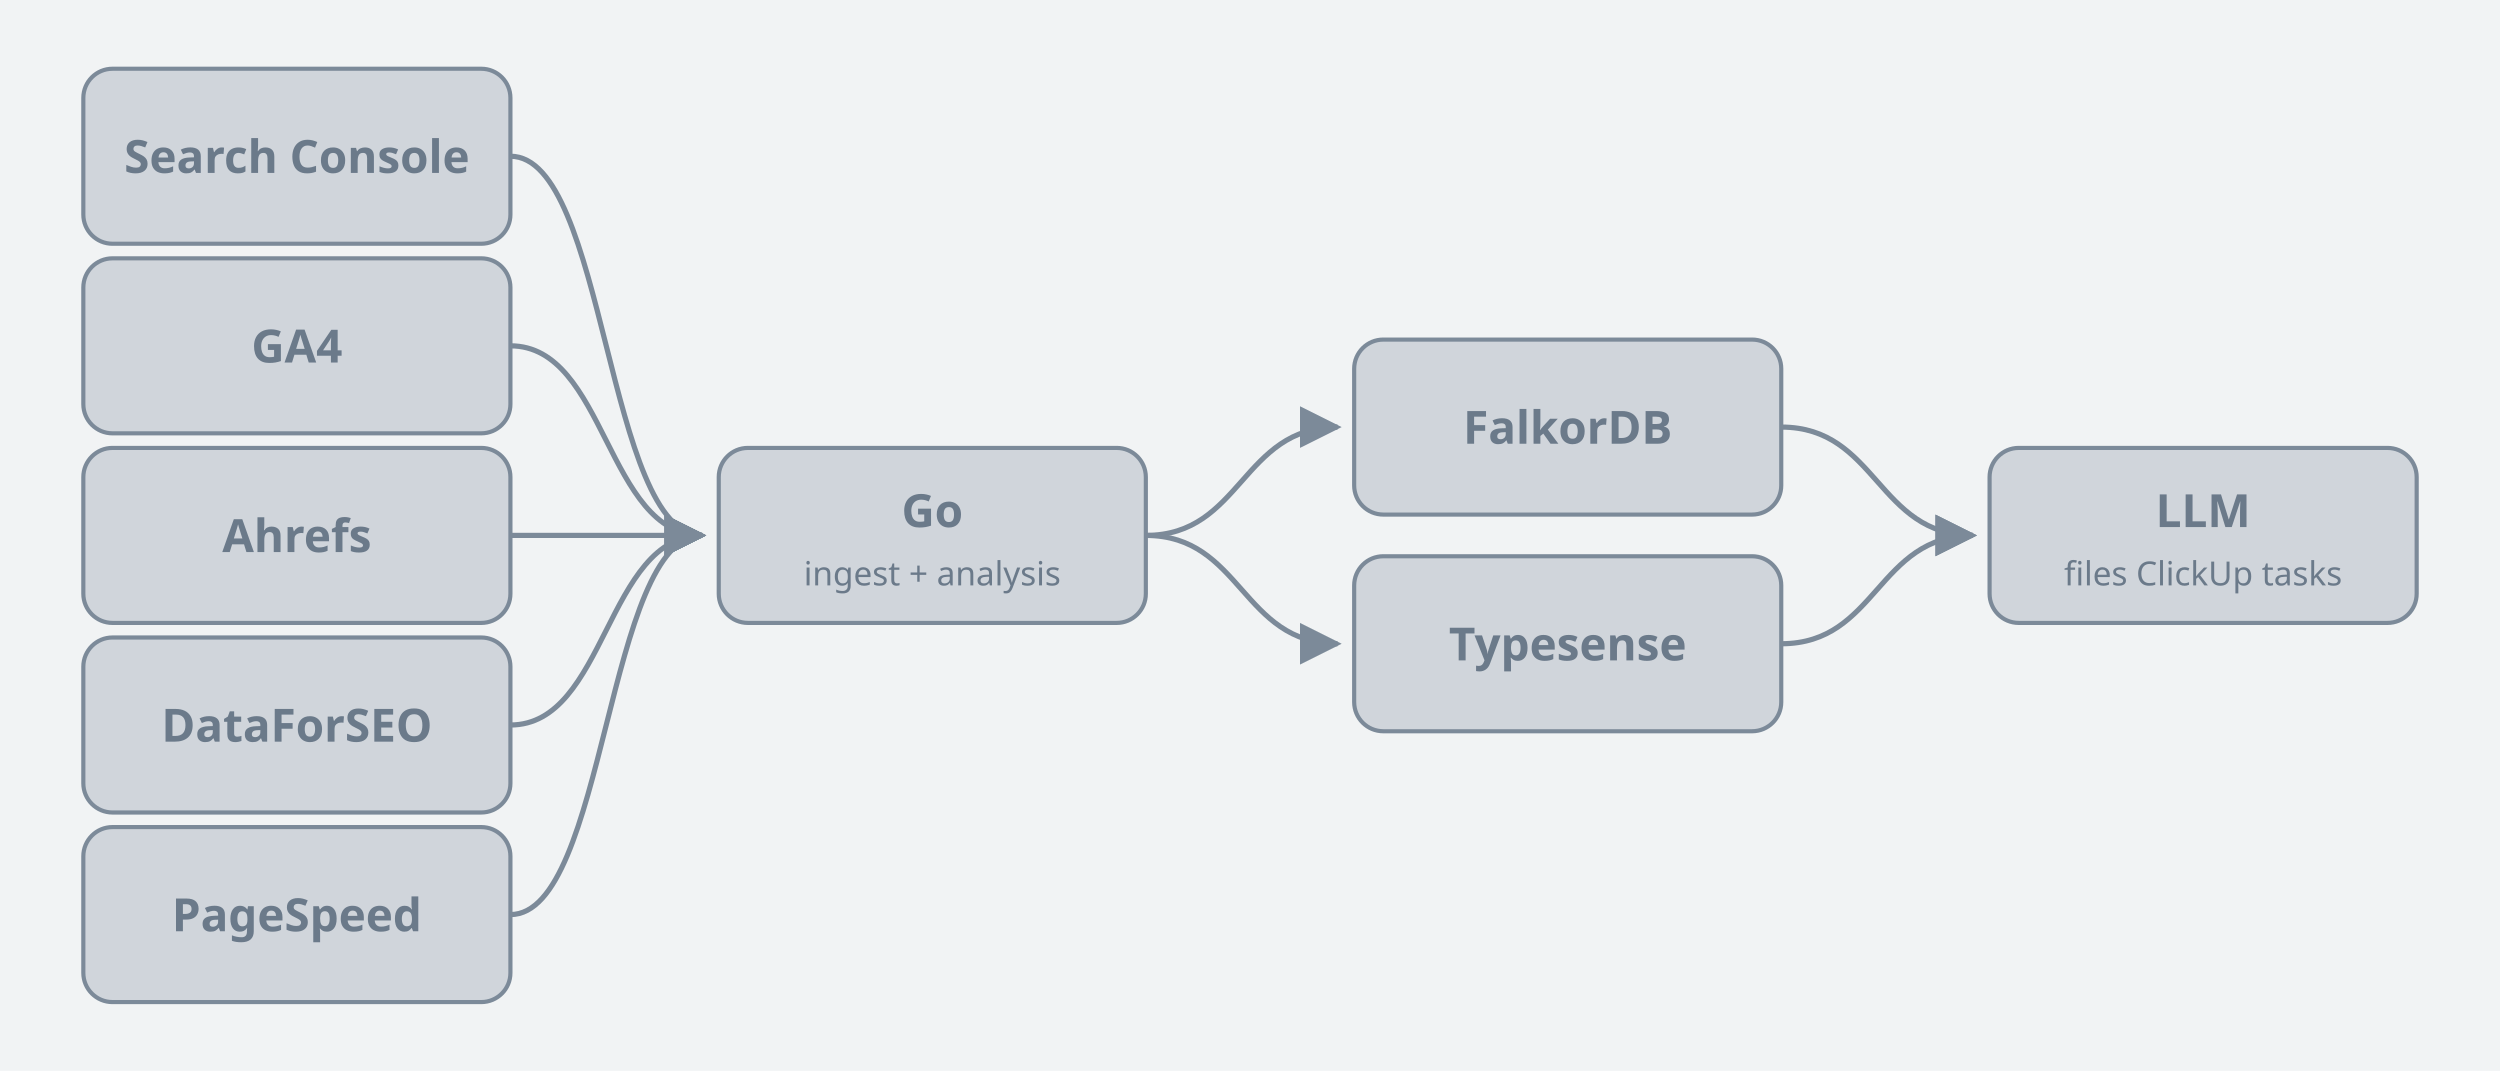
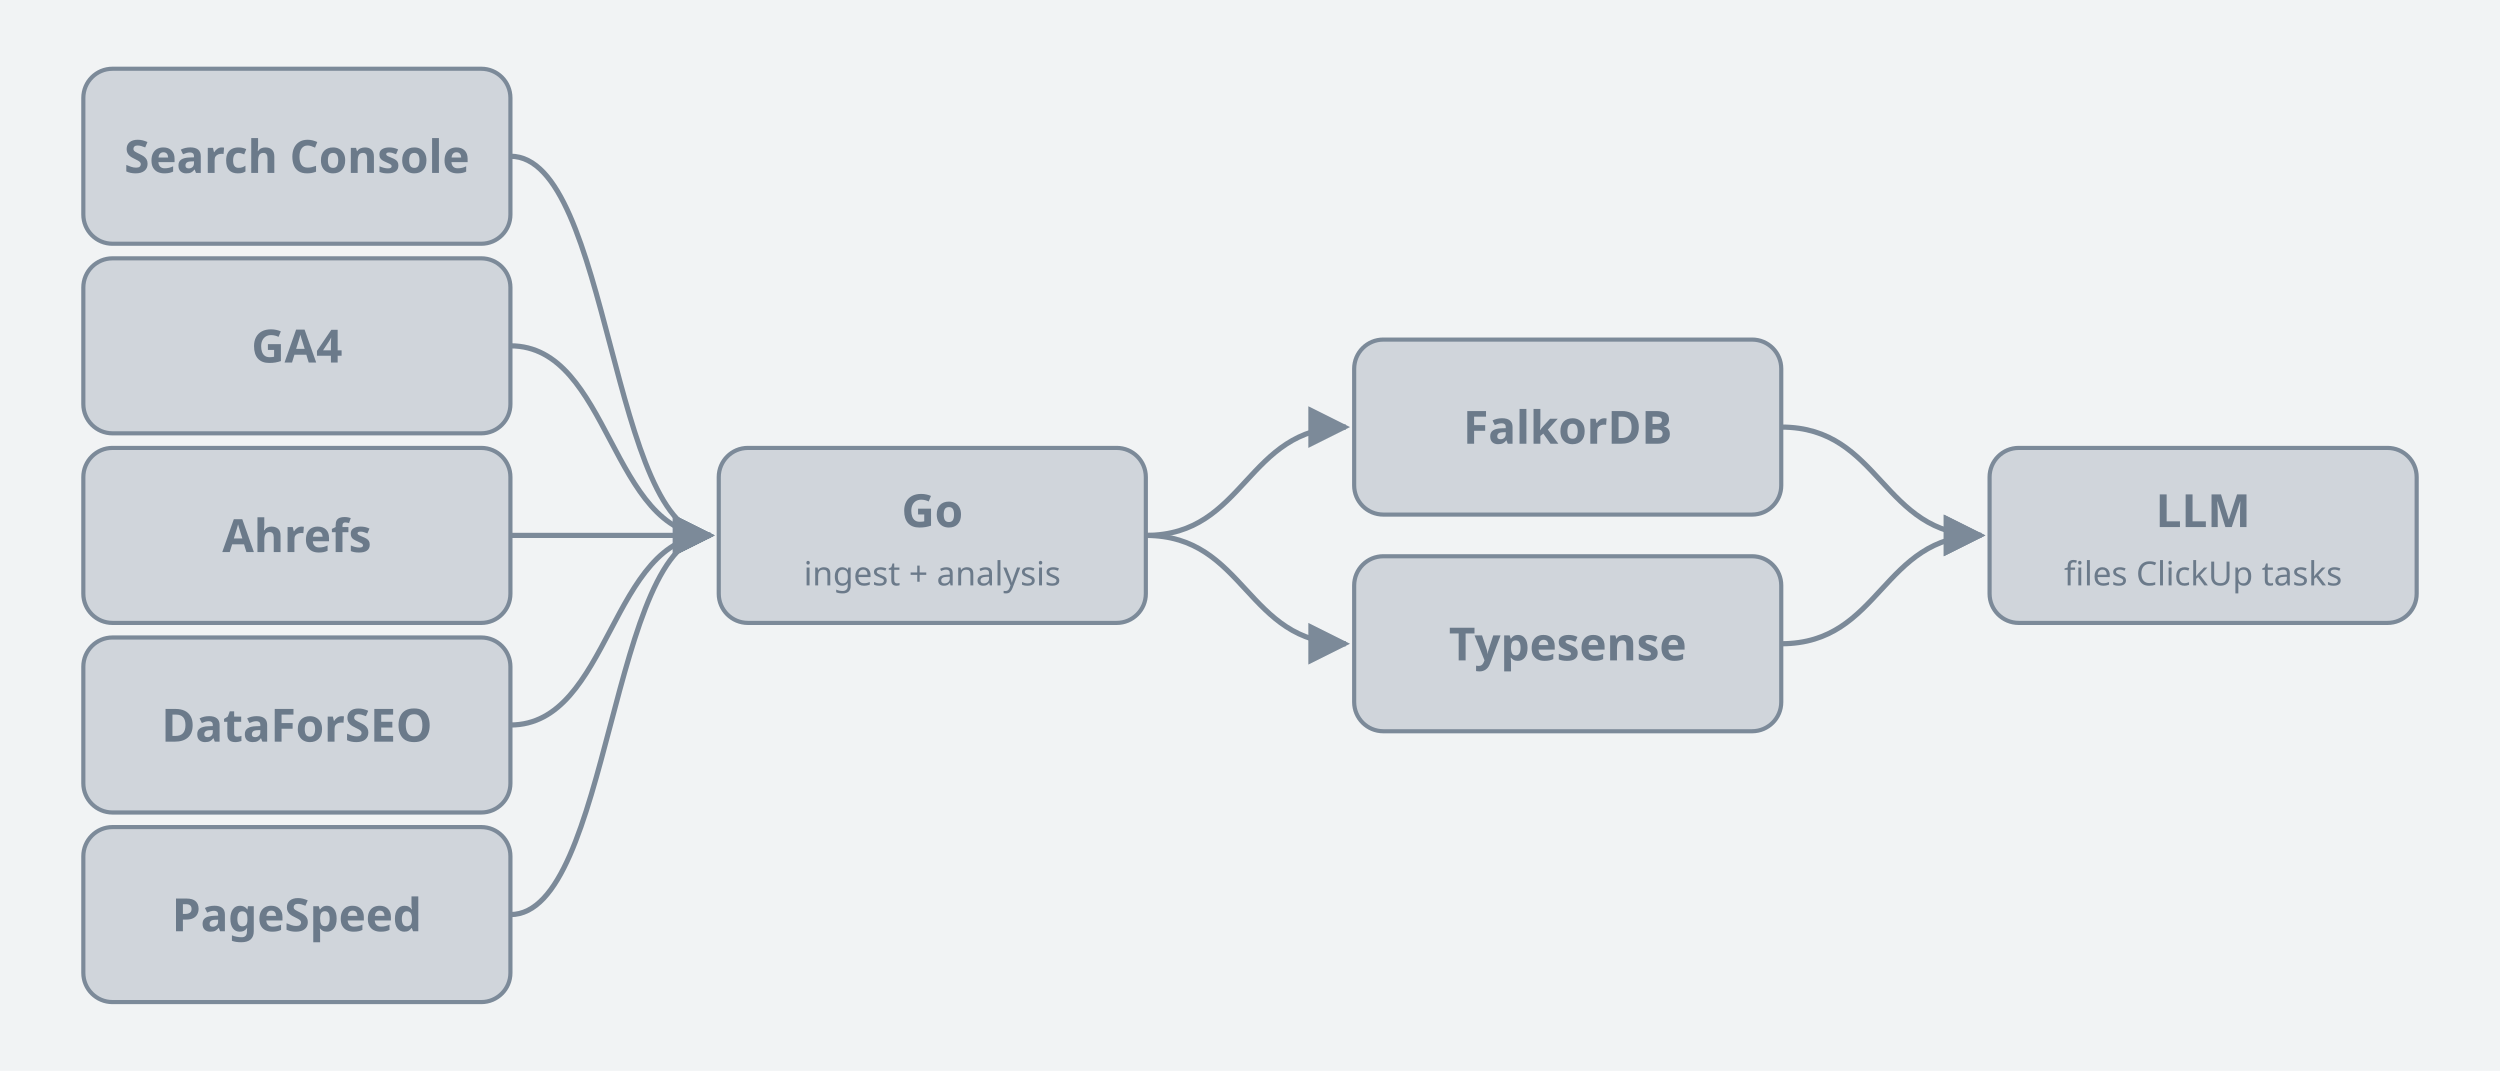
<svg xmlns="http://www.w3.org/2000/svg" viewBox="0 0 1200 514" role="img" aria-label="pulse architecture diagram">
  <defs>
-     <marker id="a" viewBox="0 0 10 10" refX="9" refY="5" markerWidth="8" markerHeight="8" orient="auto-start-reverse">
+     <marker id="a" viewBox="0 0 10 10" refX="9" refY="5" markerWidth="8" markerHeight="8" orient="auto">
      <path d="M0 0L10 5L0 10z" fill="#7c8a99" />
    </marker>
  </defs>
  <rect width="1200" height="514" fill="#8a97a6" fill-opacity=".12" />
  <g font-family="system-ui, sans-serif" text-anchor="middle" font-size="22" font-weight="600">
    <g fill="#7c8a99" fill-opacity=".28" stroke="#7c8a99" stroke-width="2">
      <rect x="40" y="33" width="205" height="84" rx="14" />
      <rect x="40" y="124" width="205" height="84" rx="14" />
      <rect x="40" y="215" width="205" height="84" rx="14" />
      <rect x="40" y="306" width="205" height="84" rx="14" />
      <rect x="40" y="397" width="205" height="84" rx="14" />
      <rect x="345" y="215" width="205" height="84" rx="14" />
      <rect x="650" y="163" width="205" height="84" rx="14" />
      <rect x="650" y="267" width="205" height="84" rx="14" />
      <rect x="955" y="215" width="205" height="84" rx="14" />
    </g>
    <g fill="none" stroke="#7c8a99" stroke-width="2.5" marker-end="url(#a)">
-       <path d="M245 75 C291 75 291 257 337 257" />
-       <path d="M245 166 C291 166 291 257 337 257" />
-       <path d="M245 257 C291 257 291 257 337 257" />
-       <path d="M245 348 C291 348 291 257 337 257" />
-       <path d="M245 439 C291 439 291 257 337 257" />
-       <path d="M550 257 C596 257 596 205 642 205" />
-       <path d="M550 257 C596 257 596 309 642 309" />
-       <path d="M855 205 C901 205 901 257 947 257" />
-       <path d="M855 309 C901 309 901 257 947 257" />
+       <path d="M245 75 C293 75 293 257 341 257" />
+       <path d="M245 166 C293 166 293 257 341 257" />
+       <path d="M245 257 C293 257 293 257 341 257" />
+       <path d="M245 348 C293 348 293 257 341 257" />
+       <path d="M245 439 C293 439 293 257 341 257" />
+       <path d="M550 257 C598 257 598 205 646 205" />
+       <path d="M550 257 C598 257 598 309 646 309" />
+       <path d="M855 205 C903 205 903 257 951 257" />
+       <path d="M855 309 C903 309 903 257 951 257" />
    </g>
    <g fill="#6b7a8a" stroke="none">
      <text x="142.5" y="83">Search Console</text>
      <text x="142.5" y="174">GA4</text>
      <text x="142.5" y="265">Ahrefs</text>
      <text x="142.5" y="356">DataForSEO</text>
      <text x="142.5" y="447">PageSpeed</text>
      <text x="447.5" y="253">Go</text>
      <text x="447.5" y="281" font-size="16" font-weight="400">ingest + analysis</text>
      <text x="752.5" y="213">FalkorDB</text>
      <text x="752.5" y="317">Typesense</text>
      <text x="1057.5" y="253">LLM</text>
      <text x="1057.5" y="281" font-size="16" font-weight="400">files ClickUp tasks</text>
    </g>
  </g>
</svg>
